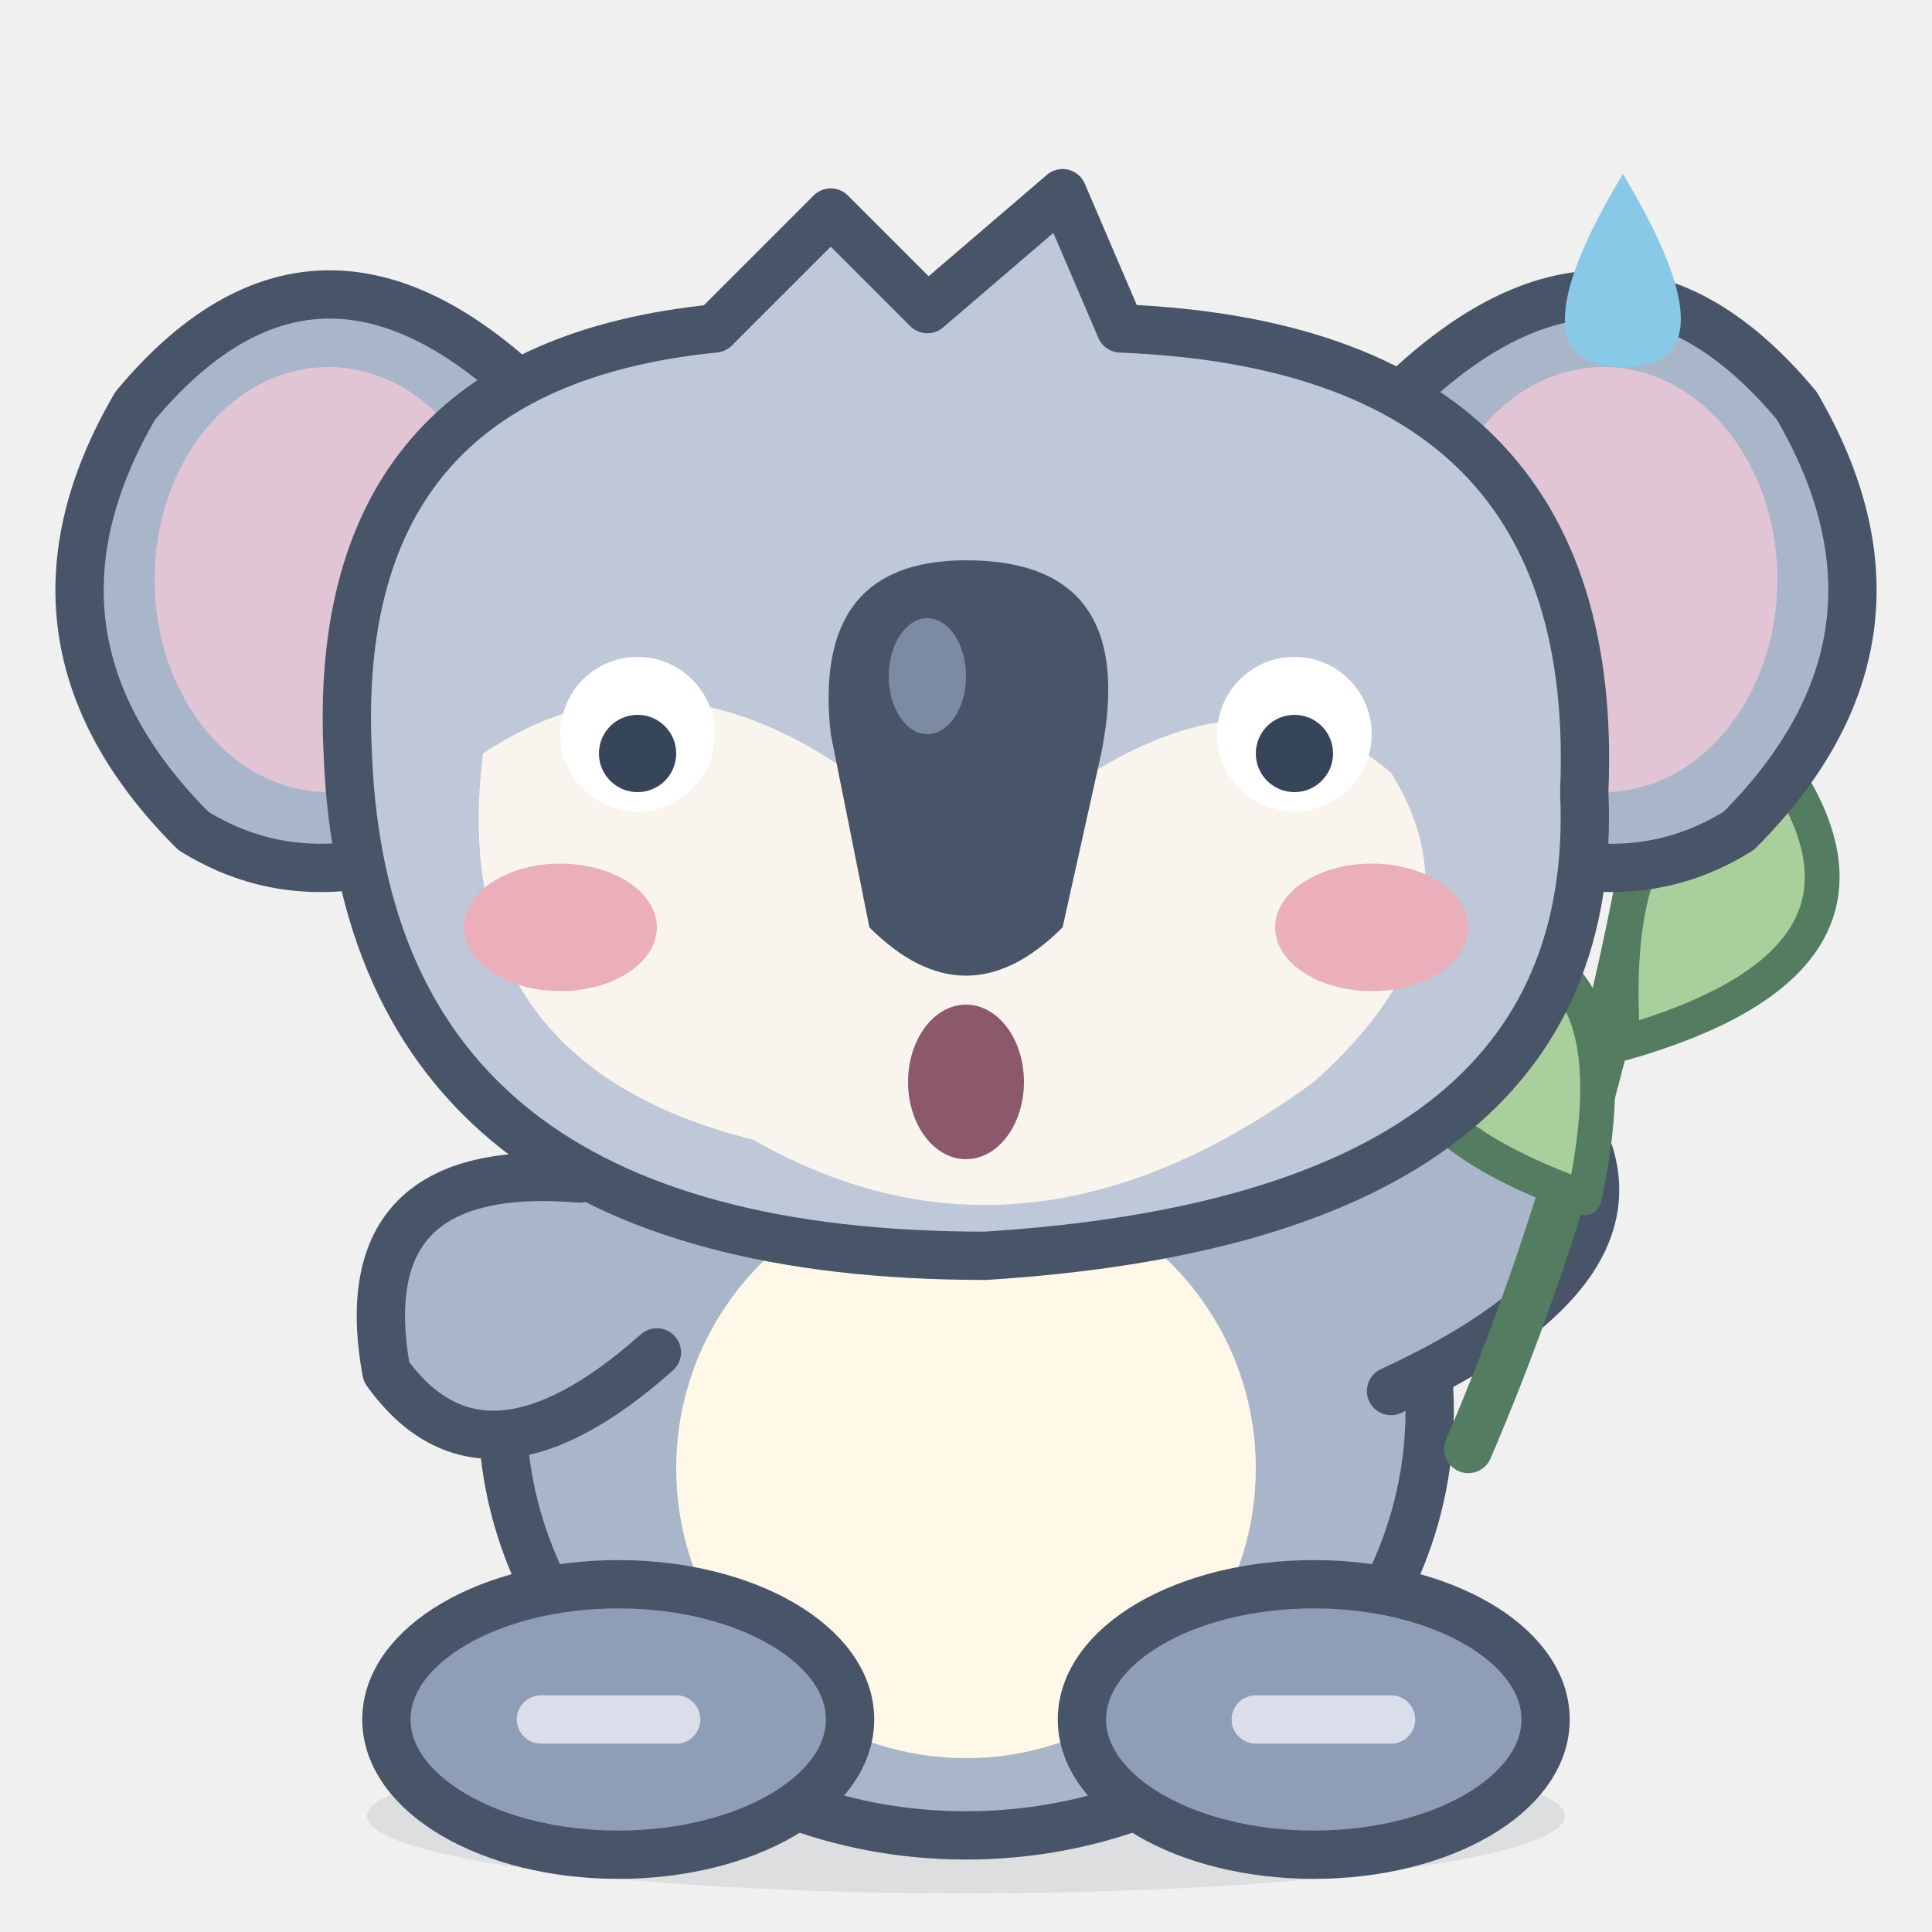
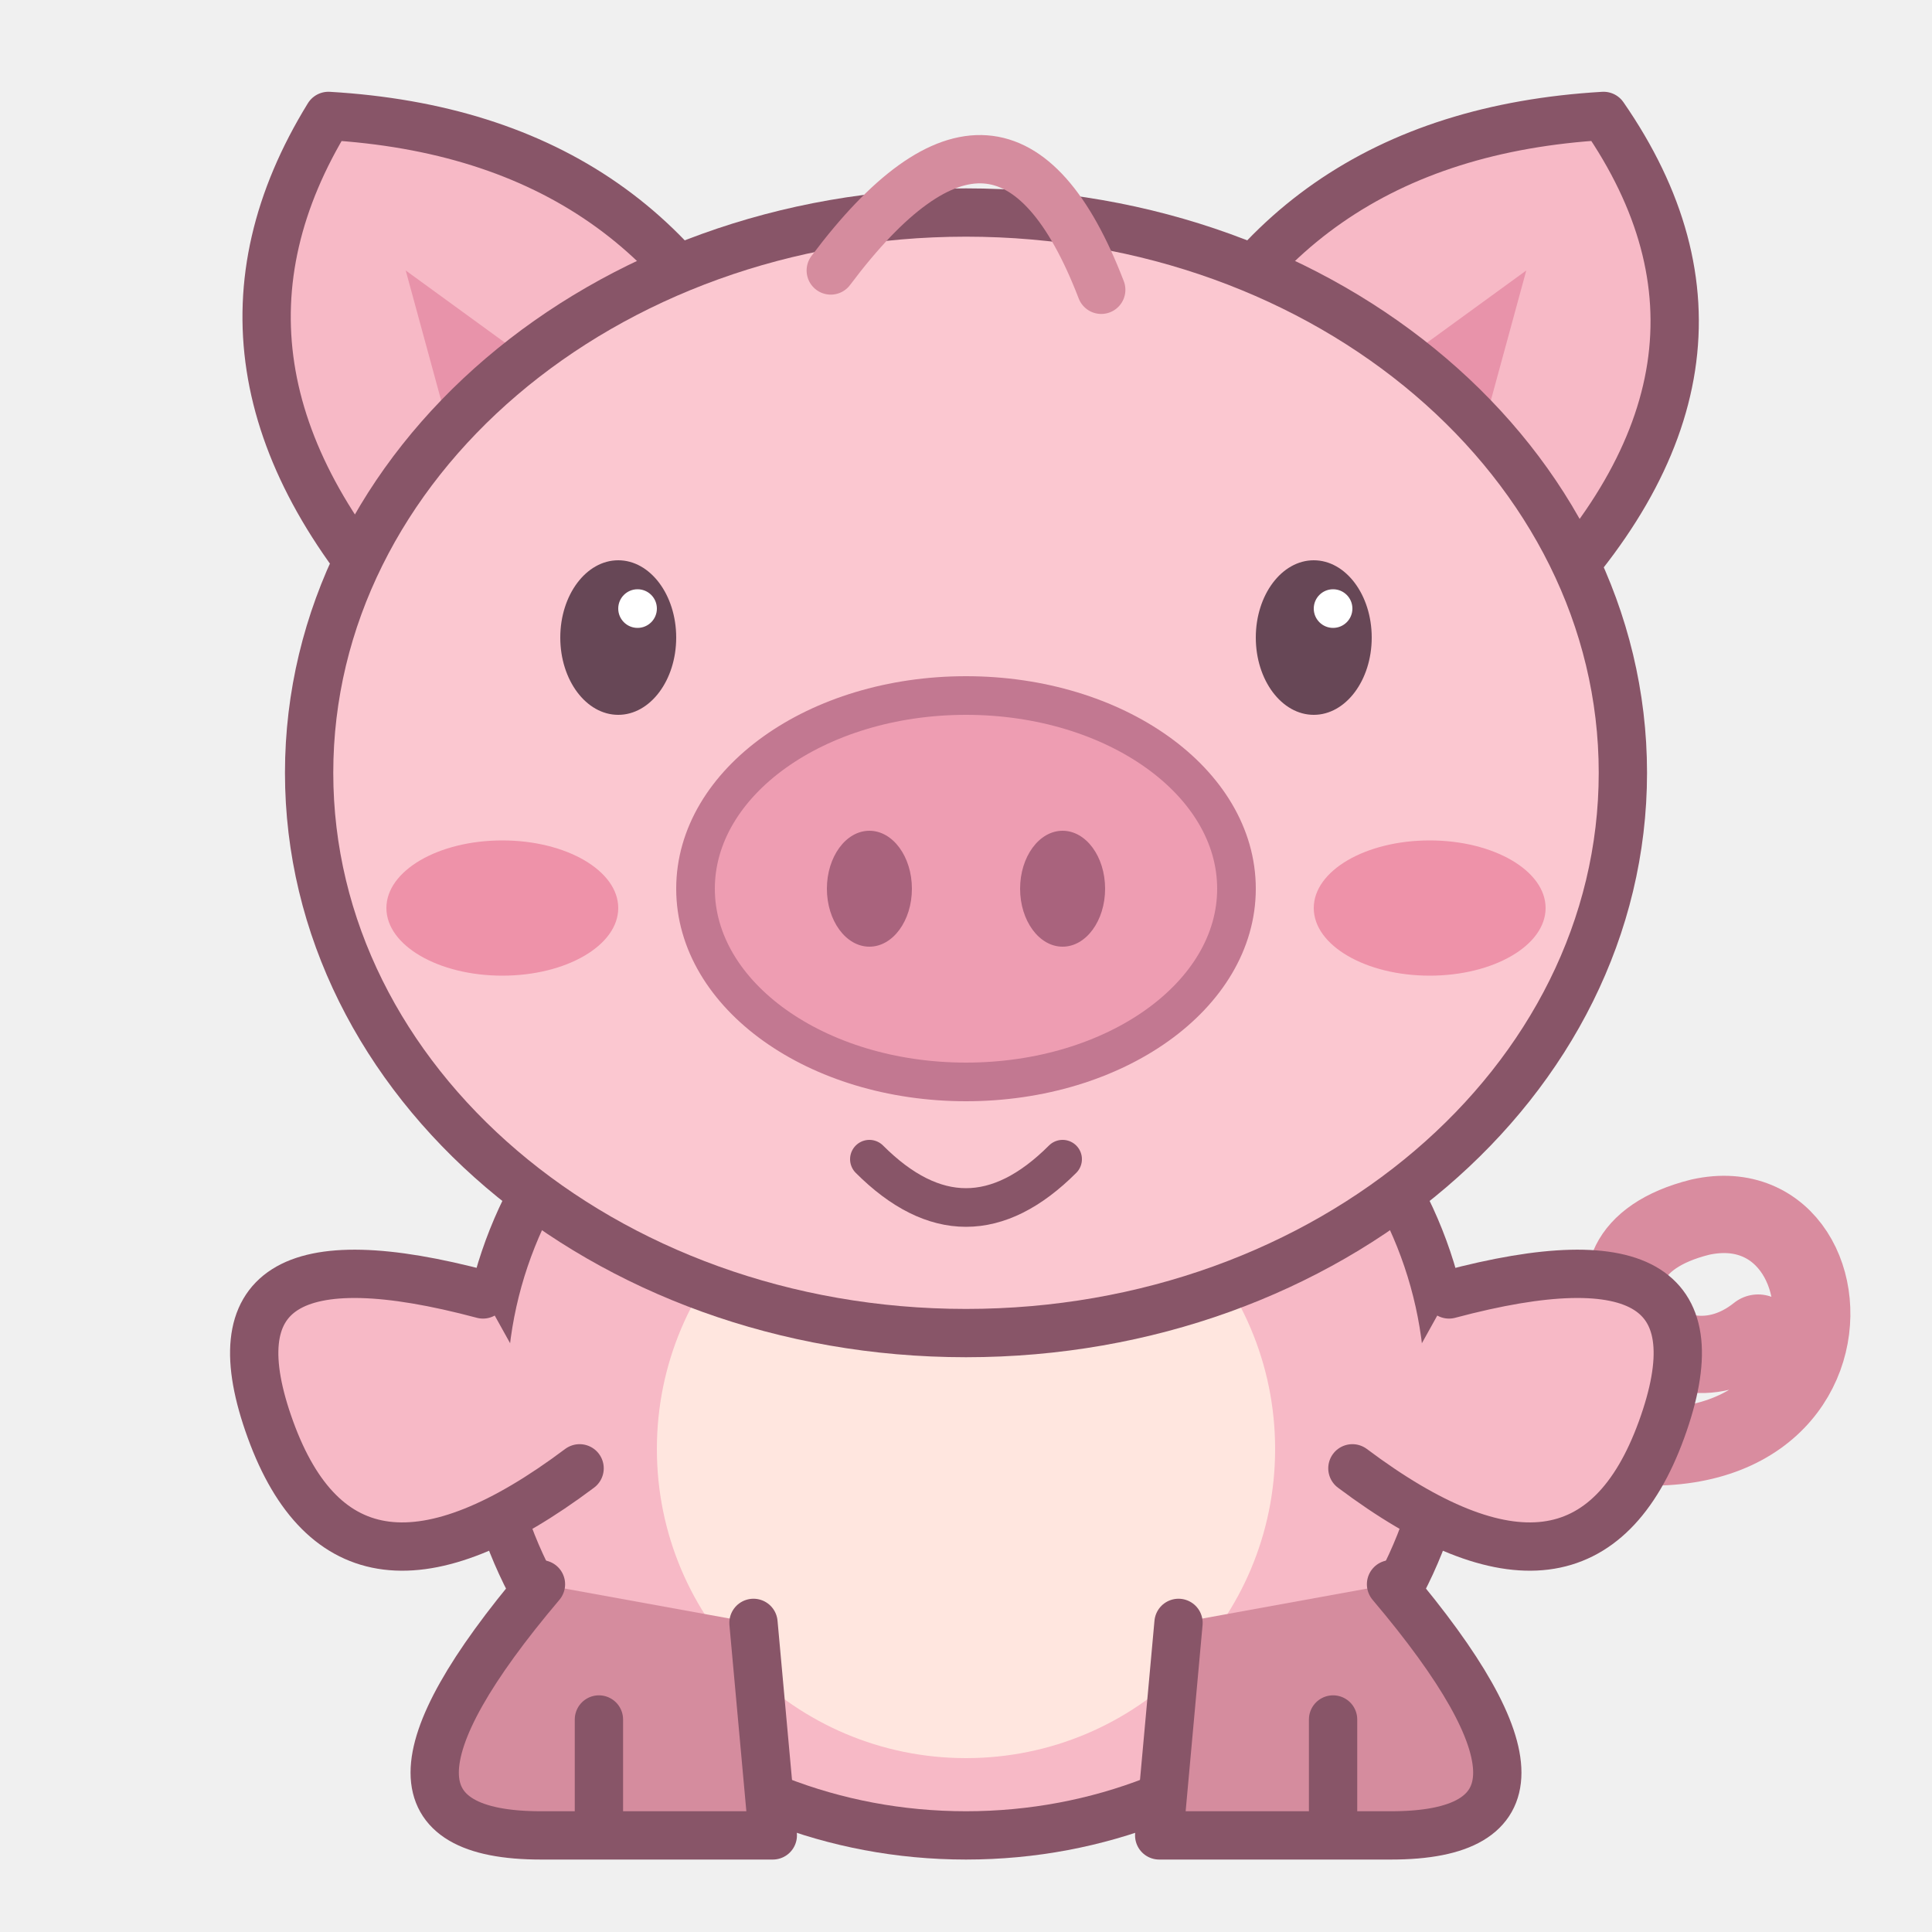
<svg xmlns="http://www.w3.org/2000/svg" width="256" height="256" viewBox="0 0 100 100">
  <defs>
    <g id="yo-body" stroke="#285841" stroke-width="2.5" stroke-linejoin="round" stroke-linecap="round">
      <ellipse cx="51" cy="94" rx="33" ry="4" fill="#285841" opacity=".12" stroke="none" />
      <path d="M66 71Q88 82 91 61Q100 83 74 86" fill="#78CE72" />
      <path d="M64 28l12-3-3 13 10 3-8 10 8 8-14 5" fill="#FF997D" />
      <path d="M39 57Q23 67 33 85Q51 96 70 81L68 55" fill="#78CE72" />
      <ellipse cx="49" cy="73" rx="14" ry="17" fill="#FFFBE4" stroke="none" />
      <path d="M33 83Q20 81 19 91Q20 96 41 94L44 87" fill="#EF9870" />
      <path d="M59 85Q65 80 73 86Q85 86 81 94H59Z" fill="#EF9870" />
      <path d="M21 91h19M61 91h18" stroke="#FFCE9E" />
      <path d="M65 62Q79 57 78 65Q76 72 68 74" fill="#78CE72" />
      <path d="M30 37Q27 14 40 12Q48 9 51 19Q57 6 65 12Q77 20 72 40L64 55H37Z" fill="#78CE72" />
      <ellipse cx="41" cy="29" rx="8" ry="13" fill="#FFFDF4" stroke="none" />
      <ellipse cx="60" cy="27" rx="8" ry="13" fill="#FFFDF4" stroke="none" />
    </g>
    <symbol id="yo" viewBox="0 0 100 100">
      <use href="#yo-body" />
      <ellipse cx="43" cy="29" rx="3.5" ry="7" fill="#253D32" />
      <ellipse cx="61" cy="27" rx="3.5" ry="7" fill="#253D32" />
      <circle cx="44" cy="26" r="1.4" fill="white" />
      <circle cx="62" cy="24" r="1.4" fill="white" />
      <g stroke="#285841" stroke-width="2.5" stroke-linecap="round">
        <path d="M65 39Q57 30 37 33Q12 32 12 48Q12 65 38 64Q60 66 68 53" fill="#86DA7B" />
        <path d="M19 42Q27 36 36 38" stroke="#B5EE9B" stroke-width="3" fill="none" />
        <ellipse cx="27" cy="46" rx="1.4" ry="2" fill="#285841" stroke="none" />
        <ellipse cx="40" cy="43" rx="1.4" ry="2" fill="#285841" stroke="none" />
        <ellipse cx="59" cy="53" rx="5" ry="3.2" fill="#F3A79A" stroke="none" />
      </g>
      <path d="M37 57Q47 61 55 56" fill="none" stroke="#285841" stroke-width="2" stroke-linecap="round" />
    </symbol>
    <symbol id="yo-head" viewBox="0 0 100 100">
      <use href="#yo-body" />
      <ellipse cx="43" cy="29" rx="3.5" ry="7" fill="#253D32" />
      <ellipse cx="61" cy="27" rx="3.5" ry="7" fill="#253D32" />
      <circle cx="44" cy="26" r="1.4" fill="white" />
      <circle cx="62" cy="24" r="1.4" fill="white" />
      <g stroke="#285841" stroke-width="2.5" stroke-linecap="round">
        <path d="M65 39Q57 30 37 33Q12 32 12 48Q12 65 38 64Q60 66 68 53" fill="#86DA7B" />
        <path d="M19 42Q27 36 36 38" stroke="#B5EE9B" stroke-width="3" fill="none" />
        <ellipse cx="27" cy="46" rx="1.4" ry="2" fill="#285841" stroke="none" />
        <ellipse cx="40" cy="43" rx="1.4" ry="2" fill="#285841" stroke="none" />
        <ellipse cx="59" cy="53" rx="5" ry="3.2" fill="#F3A79A" stroke="none" />
      </g>
      <path d="M37 57Q47 61 55 56" fill="none" stroke="#285841" stroke-width="2" stroke-linecap="round" />
    </symbol>
    <symbol id="yo-happy" viewBox="0 0 100 100">
      <use href="#yo-body" />
      <path d="M37 29q5-8 10 0M55 27q5-8 10 0" stroke="#285841" stroke-width="3" fill="none" stroke-linecap="round" />
      <g stroke="#285841" stroke-width="2.5" stroke-linecap="round">
        <path d="M65 39Q57 30 37 33Q12 32 12 48Q12 65 38 64Q60 66 68 53" fill="#86DA7B" />
        <path d="M19 42Q27 36 36 38" stroke="#B5EE9B" stroke-width="3" fill="none" />
        <ellipse cx="27" cy="46" rx="1.4" ry="2" fill="#285841" stroke="none" />
        <ellipse cx="40" cy="43" rx="1.4" ry="2" fill="#285841" stroke="none" />
        <ellipse cx="59" cy="53" rx="5" ry="3.2" fill="#F3A79A" stroke="none" />
      </g>
      <path d="M35 55Q46 72 56 55Z" fill="#864A4F" />
      <path d="M40 60q6-4 11 0" stroke="#F9ADAF" stroke-width="3" />
      <path d="M12 15v10M7 20h10M84 32v8M80 36h8" stroke="#E9AE39" stroke-width="3" stroke-linecap="round" />
    </symbol>
    <symbol id="yo-oops" viewBox="0 0 100 100">
      <use href="#yo-body" />
      <ellipse cx="43" cy="29" rx="3.5" ry="7" fill="#253D32" />
      <ellipse cx="61" cy="27" rx="3.5" ry="7" fill="#253D32" />
      <circle cx="44" cy="26" r="1.4" fill="white" />
      <circle cx="62" cy="24" r="1.4" fill="white" />
      <g stroke="#285841" stroke-width="2.5" stroke-linecap="round">
        <path d="M65 39Q57 30 37 33Q12 32 12 48Q12 65 38 64Q60 66 68 53" fill="#86DA7B" />
        <path d="M19 42Q27 36 36 38" stroke="#B5EE9B" stroke-width="3" fill="none" />
        <ellipse cx="27" cy="46" rx="1.4" ry="2" fill="#285841" stroke="none" />
        <ellipse cx="40" cy="43" rx="1.4" ry="2" fill="#285841" stroke="none" />
        <ellipse cx="59" cy="53" rx="5" ry="3.2" fill="#F3A79A" stroke="none" />
      </g>
      <ellipse cx="46" cy="57" rx="3" ry="4" fill="#864A4F" />
      <path d="M80 17q-9 13 0 13q8 0 0-13" fill="#8DCFEF" />
    </symbol>
    <g id="ko-body" stroke="#485568" stroke-width="2.5" stroke-linecap="round" stroke-linejoin="round">
      <ellipse cx="50" cy="94" rx="31" ry="4" fill="#485568" opacity=".12" stroke="none" />
      <ellipse cx="50" cy="73" rx="24" ry="22" fill="#A9B6C9" />
      <ellipse cx="50" cy="76" rx="15" ry="15" fill="#FFF8E9" stroke="none" />
      <ellipse cx="32" cy="89" rx="12" ry="7" fill="#8F9EB6" />
      <ellipse cx="68" cy="89" rx="12" ry="7" fill="#8F9EB6" />
      <path d="M28 89h7M65 89h7" stroke="#DADEEB" />
      <path d="M30 61Q18 60 20 71Q25 78 34 70" fill="#A9B6C9" />
      <path d="M68 61Q78 52 82 59Q85 66 72 72" fill="#A9B6C9" />
      <path d="M76 75Q82 61 85 45" stroke="#537C61" />
      <path d="M82 62Q68 57 75 49Q85 48 82 62M84 54Q83 39 93 41Q98 50 84 54" fill="#A9CF9C" stroke="#537C61" stroke-width="1.8" />
      <path d="M29 22Q17 9 7 21Q0 33 10 43Q18 48 29 40M71 22Q83 9 93 21Q100 33 90 43Q82 48 71 40" fill="#A9B6C9" />
      <ellipse cx="17" cy="30" rx="9" ry="11" fill="#E1C5D5" stroke="none" />
      <ellipse cx="83" cy="30" rx="9" ry="11" fill="#E1C5D5" stroke="none" />
      <path d="M18 39Q17 19 37 17L43 11L48 16L55 10L58 17Q83 18 82 41Q83 63 51 65Q19 65 18 39Z" fill="#BEC8D8" />
      <path d="M25 39Q23 55 39 59Q53 67 68 56Q77 48 72 40Q65 34 55 41Q49 43 44 40Q34 33 25 39" fill="#F9F5EE" stroke="none" />
      <ellipse cx="29" cy="48" rx="5" ry="3.3" fill="#EBAFBC" stroke="none" />
      <ellipse cx="71" cy="48" rx="5" ry="3.3" fill="#EBAFBC" stroke="none" />
      <path d="M43 38Q42 29 50 29Q59 29 57 39L55 48Q50 53 45 48Z" fill="#485568" stroke="none" />
      <ellipse cx="48" cy="35" rx="2" ry="3" fill="#7C8BA2" stroke="none" />
    </g>
    <symbol id="ko" viewBox="0 0 100 100">
      <use href="#ko-body" />
      <g class="mascot-eyes" fill="#364559">
        <ellipse cx="33" cy="38" rx="3" ry="4" />
        <ellipse cx="67" cy="38" rx="3" ry="4" />
        <circle cx="34" cy="36.5" r="1" fill="white" />
        <circle cx="68" cy="36.5" r="1" fill="white" />
      </g>
      <path d="M45 55Q50 60 55 55" fill="none" stroke="#485568" stroke-width="2" stroke-linecap="round" />
    </symbol>
    <symbol id="ko-head" viewBox="0 0 100 100">
      <use href="#ko" />
    </symbol>
    <g id="pig-body" stroke="#885568" stroke-width="2.5" stroke-linecap="round" stroke-linejoin="round">
      <path d="M77 73c20 8 20-12 11-10-8 2-2 10 3 6" fill="none" stroke="#D98C9F" stroke-width="4" />
      <ellipse cx="50" cy="72" rx="25" ry="23" fill="#F7B9C6" />
      <ellipse cx="50" cy="75" rx="16" ry="16" fill="#FFE6DF" stroke="none" />
      <path d="M28 82q-11 13 0 13h12l-1-11M61 84l-1 11h12q11 0 0-13" fill="#D58C9E" />
      <path d="M31 89v5M69 89v5" fill="none" />
      <path d="M25 67q-15-4-11 7t16 2M75 67q15-4 11 7t-16 2" fill="#F7B9C6" />
      <path d="M21 32Q9 19 17 6q17 1 23 16M60 22Q66 7 83 6q9 13-4 26" fill="#F7B9C6" />
      <path d="M24 25l-3-11 11 8M68 22l11-8-3 11" fill="#E893AA" stroke="none" />
      <ellipse cx="50" cy="40" rx="34" ry="29" fill="#FBC7D0" />
      <path d="M43 14q9-12 14 1" fill="none" stroke="#D58C9E" />
      <ellipse cx="26" cy="47" rx="6" ry="3.5" fill="#EE92A9" stroke="none" />
      <ellipse cx="74" cy="47" rx="6" ry="3.5" fill="#EE92A9" stroke="none" />
      <ellipse cx="50" cy="46" rx="14" ry="10" fill="#EE9DB2" stroke="#C27891" stroke-width="2" />
      <ellipse cx="45" cy="46" rx="2.2" ry="3" fill="#A9637D" stroke="none" />
      <ellipse cx="55" cy="46" rx="2.2" ry="3" fill="#A9637D" stroke="none" />
    </g>
    <symbol id="pig" viewBox="0 0 100 100">
      <use href="#pig-body" />
      <g class="mascot-eyes" fill="#674756">
        <ellipse cx="32" cy="33" rx="3" ry="4" />
        <ellipse cx="68" cy="33" rx="3" ry="4" />
        <circle cx="33" cy="31.5" r="1" fill="white" />
        <circle cx="69" cy="31.5" r="1" fill="white" />
      </g>
      <path d="M45 60q5 5 10 0" fill="none" stroke="#885568" stroke-width="2" stroke-linecap="round" />
    </symbol>
    <symbol id="pig-head" viewBox="0 0 100 100">
      <use href="#pig" />
    </symbol>
    <symbol id="pig-happy" viewBox="0 0 100 100">
      <use href="#pig-body" />
      <path d="M28 34q4-7 8 0M64 34q4-7 8 0" fill="none" stroke="#674756" stroke-width="2.5" stroke-linecap="round" />
      <path d="M44 58q6 14 12 0Z" fill="#885568" />
      <path d="M48 62h4" stroke="#F7ADC0" stroke-width="3" stroke-linecap="round" />
      <path d="M7 38c-7-7-8 4 0 8 8-4 7-15 0-8M92 18c-7-7-8 4 0 8 8-4 7-15 0-8" fill="#E784A4" />
    </symbol>
    <symbol id="pig-oops" viewBox="0 0 100 100">
      <use href="#pig-body" />
      <circle cx="32" cy="33" r="4" fill="white" />
      <circle cx="68" cy="33" r="4" fill="white" />
      <circle cx="32" cy="34" r="2" fill="#674756" />
      <circle cx="68" cy="34" r="2" fill="#674756" />
      <ellipse cx="50" cy="61" rx="3" ry="4" fill="#885568" />
      <path d="M89 27q-6 10 0 10q6 0 0-10" fill="#88C9E7" />
    </symbol>
    <symbol id="ko-happy" viewBox="0 0 100 100">
      <use href="#ko-body" />
      <path d="M29 39q4-7 8 0M63 39q4-7 8 0" fill="none" stroke="#485568" stroke-width="2.5" stroke-linecap="round" />
      <path d="M43 53Q50 68 57 53Z" fill="#8B596B" />
      <path d="M47 58q3-2 6 0" fill="none" stroke="#F1ABB9" stroke-width="3" />
      <path d="M9 56v8M5 60h8M90 10v8M86 14h8" stroke="#D5AB49" stroke-width="2.5" stroke-linecap="round" />
    </symbol>
    <symbol id="ko-oops" viewBox="0 0 100 100">
      <use href="#ko-body" />
      <circle cx="33" cy="38" r="4" fill="white" />
      <circle cx="67" cy="38" r="4" fill="white" />
      <circle cx="33" cy="39" r="2" fill="#364559" />
      <circle cx="67" cy="39" r="2" fill="#364559" />
      <ellipse cx="50" cy="56" rx="3" ry="4" fill="#8B596B" />
      <path d="M84 9q-6 10 0 10q6 0 0-10" fill="#88C9E7" />
    </symbol>
    <symbol id="egg" viewBox="0 0 100 100">
      <path d="M50 12 C 30 12, 22 40, 22 58 C 22 78, 34 90, 50 90 C 66 90, 78 78, 78 58 C 78 40, 70 12, 50 12 Z" fill="#FFFDF7" stroke="#8FA394" stroke-width="3" />
      <circle cx="40" cy="40" r="5" fill="#7FCB85" />
      <circle cx="58" cy="52" r="6" fill="#7FCB85" />
      <circle cx="42" cy="66" r="4.5" fill="#7FCB85" />
      <circle cx="60" cy="30" r="3.5" fill="#7FCB85" />
    </symbol>
    <symbol id="xmark" viewBox="0 0 100 100">
      <path d="M22 22 L78 78 M78 22 L22 78" stroke="#2B3A2E" stroke-width="14" stroke-linecap="round" />
    </symbol>
    <symbol id="i-undo" viewBox="0 0 24 24">
      <path d="M9 14 4 9l5-5" fill="none" stroke="currentColor" stroke-width="2.4" stroke-linecap="round" stroke-linejoin="round" />
      <path d="M4 9h9.5a5.5 5.5 0 0 1 0 11H11" fill="none" stroke="currentColor" stroke-width="2.4" stroke-linecap="round" />
    </symbol>
    <symbol id="i-bulb" viewBox="0 0 24 24">
      <path d="M9 18h6M10 21h4" stroke="currentColor" stroke-width="2.4" stroke-linecap="round" />
      <path d="M12 3a6.5 6.5 0 0 0-3.8 11.8c.5.4.8 1 .8 1.7V17h6v-.5c0-.7.3-1.3.8-1.7A6.5 6.5 0 0 0 12 3Z" fill="none" stroke="currentColor" stroke-width="2.4" stroke-linejoin="round" />
    </symbol>
    <symbol id="i-clear" viewBox="0 0 24 24">
      <path d="M4 12a8 8 0 1 0 2.3-5.7" fill="none" stroke="currentColor" stroke-width="2.4" stroke-linecap="round" />
      <path d="M6 3v4h4" fill="none" stroke="currentColor" stroke-width="2.4" stroke-linecap="round" stroke-linejoin="round" />
    </symbol>
    <symbol id="i-next" viewBox="0 0 24 24">
      <path d="M5 12h13M13 6l6 6-6 6" fill="none" stroke="currentColor" stroke-width="2.6" stroke-linecap="round" stroke-linejoin="round" />
    </symbol>
    <symbol id="i-gear" viewBox="0 0 24 24">
      <circle cx="12" cy="12" r="3.2" fill="none" stroke="currentColor" stroke-width="2.2" />
      <path d="M12 2.5v3M12 18.5v3M2.5 12h3M18.5 12h3M5.3 5.3l2.1 2.1M16.6 16.6l2.1 2.1M5.3 18.7l2.1-2.1M16.6 7.4l2.1-2.1" stroke="currentColor" stroke-width="2.2" stroke-linecap="round" />
    </symbol>
    <symbol id="i-help" viewBox="0 0 24 24">
      <circle cx="12" cy="12" r="9.5" fill="none" stroke="currentColor" stroke-width="2.2" />
      <path d="M9.5 9.5a2.5 2.5 0 1 1 3.5 2.3c-.7.4-1 .9-1 1.7" fill="none" stroke="currentColor" stroke-width="2.2" stroke-linecap="round" />
      <circle cx="12" cy="17" r="1.3" fill="currentColor" />
    </symbol>
    <symbol id="i-share" viewBox="0 0 24 24">
      <path d="M12 3v12M8 7l4-4 4 4" fill="none" stroke="currentColor" stroke-width="2.4" stroke-linecap="round" stroke-linejoin="round" />
      <path d="M5 12v7a1 1 0 0 0 1 1h12a1 1 0 0 0 1-1v-7" fill="none" stroke="currentColor" stroke-width="2.4" stroke-linecap="round" />
    </symbol>
    <symbol id="i-flame" viewBox="0 0 24 24">
      <path d="M12 22c4.4 0 7-2.8 7-6.6 0-3.2-2-5.3-3.4-7.2-.5 1.4-1.3 2.3-2.4 2.6.3-3-1-6.3-3.6-7.8.2 2.6-1 4.4-2.4 6.2C5.9 10.9 5 12.7 5 15.4 5 19.2 7.6 22 12 22Z" fill="currentColor" />
    </symbol>
  </defs>
  <g transform="">
-     <use href="#ko-oops" />
+     <use href="#pig" />
  </g>
</svg>
